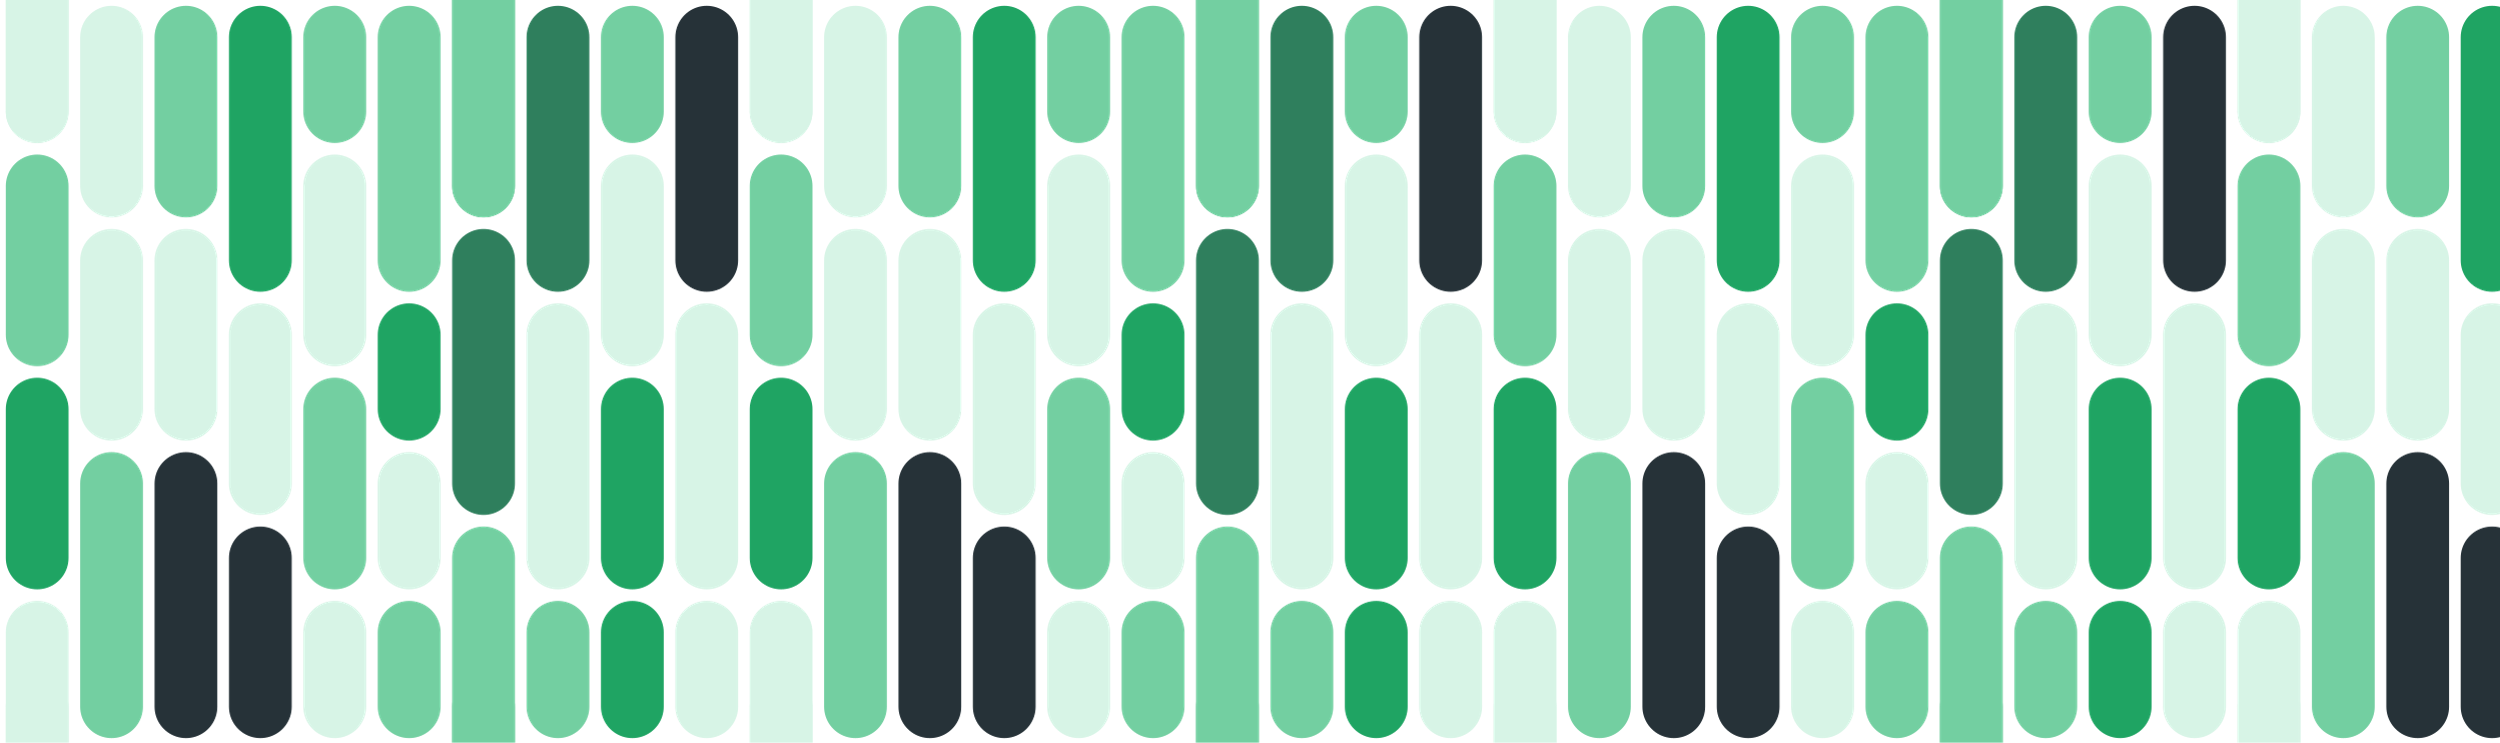
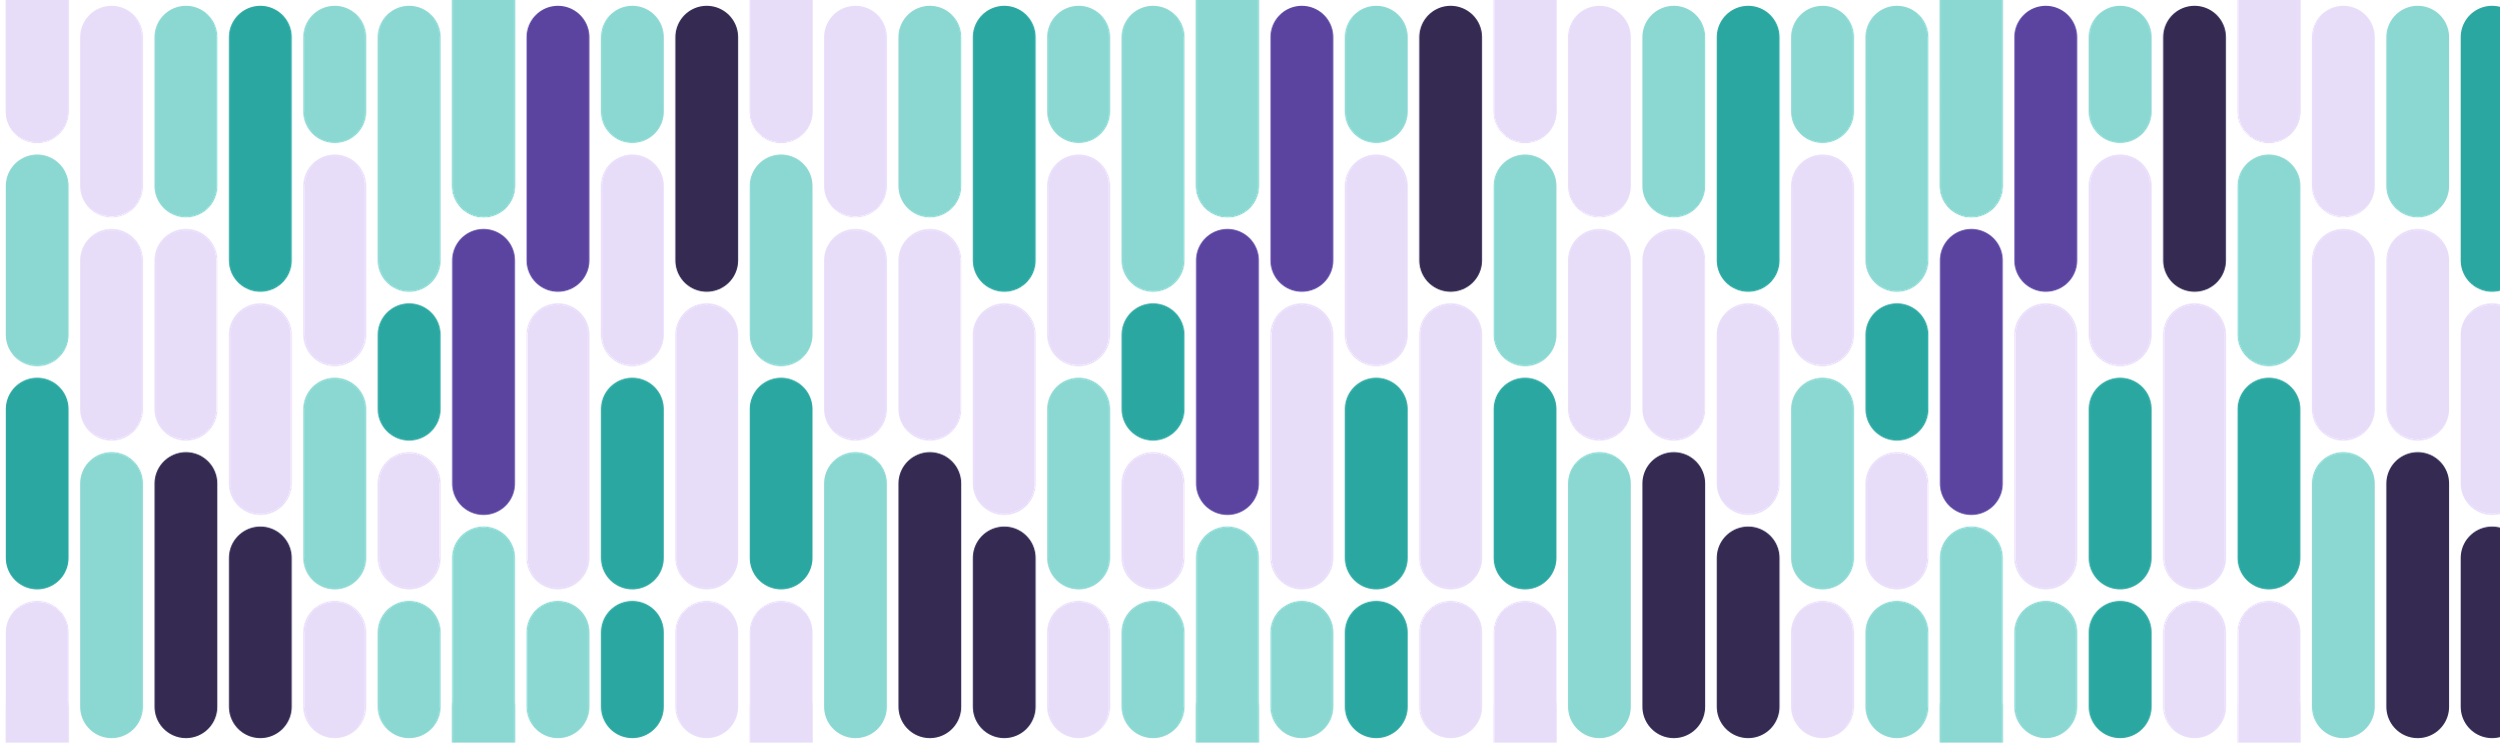
<svg xmlns="http://www.w3.org/2000/svg" style="margin:auto;background:rgba(NaN, NaN, NaN, 0);display:block;z-index:1;position:relative" width="1084" height="322" preserveAspectRatio="xMidYMid" viewBox="0 0 1084 322">
  <defs>
    <pattern id="pid-0.32277503320149736" x="0" y="0" width="322.56" height="322.56" patternUnits="userSpaceOnUse">
      <g transform="scale(1.26)">
        <g>
-           <line x1="12.8" y1="-268.8" x2="12.8" y2="-217.6" stroke="#d7f4e6" stroke-width="21.6" stroke-linecap="round" />
-           <line x1="12.8" y1="-12.8" x2="12.8" y2="38.4" stroke="#d7f4e6" stroke-width="21.6" stroke-linecap="round" />
-           <line x1="12.8" y1="243.2" x2="12.8" y2="294.4" stroke="#d7f4e6" stroke-width="21.6" stroke-linecap="round" />
-           <line x1="12.8" y1="-192" x2="12.8" y2="-140.8" stroke="#73cfa1" stroke-width="21.6" stroke-linecap="round" />
-           <line x1="12.8" y1="64" x2="12.8" y2="115.2" stroke="#73cfa1" stroke-width="21.6" stroke-linecap="round" />
-           <line x1="12.8" y1="320" x2="12.8" y2="371.2" stroke="#73cfa1" stroke-width="21.6" stroke-linecap="round" />
-           <line x1="12.8" y1="-115.2" x2="12.8" y2="-64" stroke="#1fa463" stroke-width="21.6" stroke-linecap="round" />
-           <line x1="12.8" y1="140.8" x2="12.8" y2="192" stroke="#1fa463" stroke-width="21.6" stroke-linecap="round" />
-           <line x1="12.8" y1="396.8" x2="12.8" y2="448" stroke="#1fa463" stroke-width="21.6" stroke-linecap="round" />
-           <line x1="12.8" y1="-38.4" x2="12.8" y2="38.4" stroke="#d7f4e6" stroke-width="21.6" stroke-linecap="round" />
-           <line x1="12.8" y1="217.6" x2="12.8" y2="294.4" stroke="#d7f4e6" stroke-width="21.6" stroke-linecap="round" />
-           <line x1="12.8" y1="473.6" x2="12.8" y2="550.4" stroke="#d7f4e6" stroke-width="21.6" stroke-linecap="round" />
+           <line x1="12.8" y1="-268.8" x2="12.8" y2="-217.6" stroke="#E8DDF9" stroke-width="21.6" stroke-linecap="round" />
+           <line x1="12.8" y1="-12.8" x2="12.8" y2="38.4" stroke="#E8DDF9" stroke-width="21.6" stroke-linecap="round" />
+           <line x1="12.8" y1="243.2" x2="12.8" y2="294.4" stroke="#E8DDF9" stroke-width="21.6" stroke-linecap="round" />
+           <line x1="12.8" y1="-192" x2="12.8" y2="-140.8" stroke="#8BD7D2" stroke-width="21.6" stroke-linecap="round" />
+           <line x1="12.8" y1="64" x2="12.8" y2="115.2" stroke="#8BD7D2" stroke-width="21.6" stroke-linecap="round" />
+           <line x1="12.8" y1="320" x2="12.8" y2="371.2" stroke="#8BD7D2" stroke-width="21.6" stroke-linecap="round" />
+           <line x1="12.8" y1="-115.2" x2="12.8" y2="-64" stroke="#2BA7A1" stroke-width="21.6" stroke-linecap="round" />
+           <line x1="12.8" y1="140.8" x2="12.8" y2="192" stroke="#2BA7A1" stroke-width="21.6" stroke-linecap="round" />
+           <line x1="12.8" y1="396.8" x2="12.8" y2="448" stroke="#2BA7A1" stroke-width="21.6" stroke-linecap="round" />
+           <line x1="12.8" y1="-38.4" x2="12.8" y2="38.4" stroke="#E8DDF9" stroke-width="21.6" stroke-linecap="round" />
+           <line x1="12.8" y1="217.6" x2="12.8" y2="294.4" stroke="#E8DDF9" stroke-width="21.6" stroke-linecap="round" />
+           <line x1="12.8" y1="473.6" x2="12.8" y2="550.4" stroke="#E8DDF9" stroke-width="21.6" stroke-linecap="round" />
          <animateTransform attributeName="transform" type="translate" repeatCount="indefinite" dur="50s" keyTimes="0;1" values="0 0;0 256" />
        </g>
        <g>
-           <line x1="38.4" y1="-243.2" x2="38.4" y2="-192" stroke="#d7f4e6" stroke-width="21.6" stroke-linecap="round" />
-           <line x1="38.4" y1="12.8" x2="38.4" y2="64" stroke="#d7f4e6" stroke-width="21.6" stroke-linecap="round" />
-           <line x1="38.4" y1="268.8" x2="38.4" y2="320" stroke="#d7f4e6" stroke-width="21.6" stroke-linecap="round" />
-           <line x1="38.4" y1="-166.4" x2="38.4" y2="-115.2" stroke="#d7f4e6" stroke-width="21.6" stroke-linecap="round" />
-           <line x1="38.4" y1="89.6" x2="38.4" y2="140.8" stroke="#d7f4e6" stroke-width="21.6" stroke-linecap="round" />
-           <line x1="38.4" y1="345.6" x2="38.4" y2="396.8" stroke="#d7f4e6" stroke-width="21.6" stroke-linecap="round" />
-           <line x1="38.4" y1="-89.6" x2="38.4" y2="-12.8" stroke="#73cfa1" stroke-width="21.6" stroke-linecap="round" />
-           <line x1="38.4" y1="166.4" x2="38.4" y2="243.2" stroke="#73cfa1" stroke-width="21.6" stroke-linecap="round" />
-           <line x1="38.4" y1="422.4" x2="38.4" y2="499.2" stroke="#73cfa1" stroke-width="21.6" stroke-linecap="round" />
+           <line x1="38.4" y1="-243.2" x2="38.4" y2="-192" stroke="#E8DDF9" stroke-width="21.6" stroke-linecap="round" />
+           <line x1="38.4" y1="12.8" x2="38.4" y2="64" stroke="#E8DDF9" stroke-width="21.6" stroke-linecap="round" />
+           <line x1="38.4" y1="268.8" x2="38.4" y2="320" stroke="#E8DDF9" stroke-width="21.6" stroke-linecap="round" />
+           <line x1="38.4" y1="-166.4" x2="38.4" y2="-115.2" stroke="#E8DDF9" stroke-width="21.6" stroke-linecap="round" />
+           <line x1="38.4" y1="89.6" x2="38.4" y2="140.8" stroke="#E8DDF9" stroke-width="21.6" stroke-linecap="round" />
+           <line x1="38.4" y1="345.6" x2="38.4" y2="396.8" stroke="#E8DDF9" stroke-width="21.6" stroke-linecap="round" />
+           <line x1="38.4" y1="-89.6" x2="38.4" y2="-12.8" stroke="#8BD7D2" stroke-width="21.6" stroke-linecap="round" />
+           <line x1="38.4" y1="166.4" x2="38.4" y2="243.2" stroke="#8BD7D2" stroke-width="21.6" stroke-linecap="round" />
+           <line x1="38.4" y1="422.4" x2="38.4" y2="499.2" stroke="#8BD7D2" stroke-width="21.6" stroke-linecap="round" />
          <animateTransform attributeName="transform" type="translate" repeatCount="indefinite" dur="16.667s" keyTimes="0;1" values="0 0;0 -256" />
        </g>
        <g>
-           <line x1="64" y1="-243.2" x2="64" y2="-192" stroke="#73cfa1" stroke-width="21.6" stroke-linecap="round" />
-           <line x1="64" y1="12.8" x2="64" y2="64" stroke="#73cfa1" stroke-width="21.6" stroke-linecap="round" />
-           <line x1="64" y1="268.8" x2="64" y2="320" stroke="#73cfa1" stroke-width="21.6" stroke-linecap="round" />
-           <line x1="64" y1="-166.4" x2="64" y2="-115.2" stroke="#d7f4e6" stroke-width="21.6" stroke-linecap="round" />
-           <line x1="64" y1="89.6" x2="64" y2="140.8" stroke="#d7f4e6" stroke-width="21.6" stroke-linecap="round" />
-           <line x1="64" y1="345.6" x2="64" y2="396.8" stroke="#d7f4e6" stroke-width="21.6" stroke-linecap="round" />
-           <line x1="64" y1="-89.6" x2="64" y2="-12.8" stroke="#263238" stroke-width="21.6" stroke-linecap="round" />
-           <line x1="64" y1="166.4" x2="64" y2="243.2" stroke="#263238" stroke-width="21.6" stroke-linecap="round" />
-           <line x1="64" y1="422.4" x2="64" y2="499.2" stroke="#263238" stroke-width="21.6" stroke-linecap="round" />
+           <line x1="64" y1="-243.2" x2="64" y2="-192" stroke="#8BD7D2" stroke-width="21.6" stroke-linecap="round" />
+           <line x1="64" y1="12.8" x2="64" y2="64" stroke="#8BD7D2" stroke-width="21.6" stroke-linecap="round" />
+           <line x1="64" y1="268.8" x2="64" y2="320" stroke="#8BD7D2" stroke-width="21.6" stroke-linecap="round" />
+           <line x1="64" y1="-166.4" x2="64" y2="-115.2" stroke="#E8DDF9" stroke-width="21.6" stroke-linecap="round" />
+           <line x1="64" y1="89.6" x2="64" y2="140.8" stroke="#E8DDF9" stroke-width="21.6" stroke-linecap="round" />
+           <line x1="64" y1="345.6" x2="64" y2="396.8" stroke="#E8DDF9" stroke-width="21.6" stroke-linecap="round" />
+           <line x1="64" y1="-89.6" x2="64" y2="-12.8" stroke="#342A52" stroke-width="21.6" stroke-linecap="round" />
+           <line x1="64" y1="166.4" x2="64" y2="243.2" stroke="#342A52" stroke-width="21.6" stroke-linecap="round" />
+           <line x1="64" y1="422.4" x2="64" y2="499.2" stroke="#342A52" stroke-width="21.6" stroke-linecap="round" />
          <animateTransform attributeName="transform" type="translate" repeatCount="indefinite" dur="25s" keyTimes="0;1" values="0 0;0 -256" />
        </g>
        <g>
-           <line x1="89.6" y1="-243.2" x2="89.6" y2="-166.4" stroke="#1fa463" stroke-width="21.6" stroke-linecap="round" />
-           <line x1="89.6" y1="12.8" x2="89.6" y2="89.6" stroke="#1fa463" stroke-width="21.6" stroke-linecap="round" />
-           <line x1="89.6" y1="268.8" x2="89.6" y2="345.6" stroke="#1fa463" stroke-width="21.6" stroke-linecap="round" />
-           <line x1="89.6" y1="-140.8" x2="89.6" y2="-89.6" stroke="#d7f4e6" stroke-width="21.6" stroke-linecap="round" />
-           <line x1="89.6" y1="115.2" x2="89.6" y2="166.4" stroke="#d7f4e6" stroke-width="21.6" stroke-linecap="round" />
-           <line x1="89.6" y1="371.2" x2="89.6" y2="422.4" stroke="#d7f4e6" stroke-width="21.6" stroke-linecap="round" />
-           <line x1="89.6" y1="-64" x2="89.6" y2="-12.8" stroke="#263238" stroke-width="21.6" stroke-linecap="round" />
-           <line x1="89.6" y1="192" x2="89.6" y2="243.2" stroke="#263238" stroke-width="21.6" stroke-linecap="round" />
-           <line x1="89.6" y1="448" x2="89.6" y2="499.2" stroke="#263238" stroke-width="21.6" stroke-linecap="round" />
+           <line x1="89.6" y1="-243.2" x2="89.6" y2="-166.4" stroke="#2BA7A1" stroke-width="21.6" stroke-linecap="round" />
+           <line x1="89.6" y1="12.8" x2="89.6" y2="89.6" stroke="#2BA7A1" stroke-width="21.6" stroke-linecap="round" />
+           <line x1="89.6" y1="268.8" x2="89.6" y2="345.6" stroke="#2BA7A1" stroke-width="21.6" stroke-linecap="round" />
+           <line x1="89.6" y1="-140.8" x2="89.6" y2="-89.6" stroke="#E8DDF9" stroke-width="21.6" stroke-linecap="round" />
+           <line x1="89.6" y1="115.2" x2="89.6" y2="166.4" stroke="#E8DDF9" stroke-width="21.6" stroke-linecap="round" />
+           <line x1="89.6" y1="371.2" x2="89.6" y2="422.4" stroke="#E8DDF9" stroke-width="21.6" stroke-linecap="round" />
+           <line x1="89.6" y1="-64" x2="89.6" y2="-12.8" stroke="#342A52" stroke-width="21.6" stroke-linecap="round" />
+           <line x1="89.6" y1="192" x2="89.6" y2="243.2" stroke="#342A52" stroke-width="21.6" stroke-linecap="round" />
+           <line x1="89.6" y1="448" x2="89.6" y2="499.2" stroke="#342A52" stroke-width="21.6" stroke-linecap="round" />
          <animateTransform attributeName="transform" type="translate" repeatCount="indefinite" dur="16.667s" keyTimes="0;1" values="0 0;0 -256" />
        </g>
        <g>
-           <line x1="115.2" y1="-243.2" x2="115.2" y2="-217.6" stroke="#73cfa1" stroke-width="21.6" stroke-linecap="round" />
-           <line x1="115.2" y1="12.8" x2="115.2" y2="38.4" stroke="#73cfa1" stroke-width="21.6" stroke-linecap="round" />
-           <line x1="115.2" y1="268.8" x2="115.2" y2="294.4" stroke="#73cfa1" stroke-width="21.6" stroke-linecap="round" />
-           <line x1="115.2" y1="-192" x2="115.2" y2="-140.8" stroke="#d7f4e6" stroke-width="21.6" stroke-linecap="round" />
-           <line x1="115.2" y1="64" x2="115.2" y2="115.2" stroke="#d7f4e6" stroke-width="21.6" stroke-linecap="round" />
-           <line x1="115.2" y1="320" x2="115.2" y2="371.2" stroke="#d7f4e6" stroke-width="21.6" stroke-linecap="round" />
-           <line x1="115.2" y1="-115.2" x2="115.2" y2="-64" stroke="#73cfa1" stroke-width="21.6" stroke-linecap="round" />
-           <line x1="115.2" y1="140.8" x2="115.2" y2="192" stroke="#73cfa1" stroke-width="21.6" stroke-linecap="round" />
-           <line x1="115.2" y1="396.8" x2="115.2" y2="448" stroke="#73cfa1" stroke-width="21.6" stroke-linecap="round" />
-           <line x1="115.2" y1="-38.4" x2="115.2" y2="-12.8" stroke="#d7f4e6" stroke-width="21.6" stroke-linecap="round" />
-           <line x1="115.2" y1="217.6" x2="115.2" y2="243.2" stroke="#d7f4e6" stroke-width="21.6" stroke-linecap="round" />
-           <line x1="115.2" y1="473.6" x2="115.2" y2="499.2" stroke="#d7f4e6" stroke-width="21.6" stroke-linecap="round" />
+           <line x1="115.2" y1="-243.2" x2="115.2" y2="-217.6" stroke="#8BD7D2" stroke-width="21.6" stroke-linecap="round" />
+           <line x1="115.2" y1="12.8" x2="115.2" y2="38.4" stroke="#8BD7D2" stroke-width="21.6" stroke-linecap="round" />
+           <line x1="115.2" y1="268.8" x2="115.2" y2="294.4" stroke="#8BD7D2" stroke-width="21.6" stroke-linecap="round" />
+           <line x1="115.2" y1="-192" x2="115.2" y2="-140.8" stroke="#E8DDF9" stroke-width="21.6" stroke-linecap="round" />
+           <line x1="115.2" y1="64" x2="115.2" y2="115.2" stroke="#E8DDF9" stroke-width="21.6" stroke-linecap="round" />
+           <line x1="115.2" y1="320" x2="115.2" y2="371.2" stroke="#E8DDF9" stroke-width="21.6" stroke-linecap="round" />
+           <line x1="115.2" y1="-115.2" x2="115.2" y2="-64" stroke="#8BD7D2" stroke-width="21.6" stroke-linecap="round" />
+           <line x1="115.2" y1="140.8" x2="115.2" y2="192" stroke="#8BD7D2" stroke-width="21.6" stroke-linecap="round" />
+           <line x1="115.2" y1="396.8" x2="115.2" y2="448" stroke="#8BD7D2" stroke-width="21.6" stroke-linecap="round" />
+           <line x1="115.2" y1="-38.4" x2="115.2" y2="-12.8" stroke="#E8DDF9" stroke-width="21.6" stroke-linecap="round" />
+           <line x1="115.2" y1="217.6" x2="115.2" y2="243.2" stroke="#E8DDF9" stroke-width="21.6" stroke-linecap="round" />
+           <line x1="115.2" y1="473.6" x2="115.2" y2="499.2" stroke="#E8DDF9" stroke-width="21.6" stroke-linecap="round" />
          <animateTransform attributeName="transform" type="translate" repeatCount="indefinite" dur="25s" keyTimes="0;1" values="0 0;0 256" />
        </g>
        <g>
-           <line x1="140.8" y1="-243.2" x2="140.8" y2="-166.4" stroke="#73cfa1" stroke-width="21.6" stroke-linecap="round" />
-           <line x1="140.8" y1="12.8" x2="140.8" y2="89.6" stroke="#73cfa1" stroke-width="21.6" stroke-linecap="round" />
-           <line x1="140.8" y1="268.8" x2="140.8" y2="345.6" stroke="#73cfa1" stroke-width="21.6" stroke-linecap="round" />
-           <line x1="140.8" y1="-140.8" x2="140.8" y2="-115.2" stroke="#1fa463" stroke-width="21.6" stroke-linecap="round" />
-           <line x1="140.8" y1="115.2" x2="140.8" y2="140.8" stroke="#1fa463" stroke-width="21.6" stroke-linecap="round" />
-           <line x1="140.8" y1="371.2" x2="140.8" y2="396.8" stroke="#1fa463" stroke-width="21.6" stroke-linecap="round" />
-           <line x1="140.8" y1="-89.6" x2="140.8" y2="-64" stroke="#d7f4e6" stroke-width="21.6" stroke-linecap="round" />
-           <line x1="140.8" y1="166.4" x2="140.8" y2="192" stroke="#d7f4e6" stroke-width="21.6" stroke-linecap="round" />
-           <line x1="140.8" y1="422.4" x2="140.8" y2="448" stroke="#d7f4e6" stroke-width="21.6" stroke-linecap="round" />
-           <line x1="140.8" y1="-38.4" x2="140.8" y2="-12.8" stroke="#73cfa1" stroke-width="21.6" stroke-linecap="round" />
-           <line x1="140.8" y1="217.6" x2="140.8" y2="243.2" stroke="#73cfa1" stroke-width="21.6" stroke-linecap="round" />
-           <line x1="140.8" y1="473.6" x2="140.8" y2="499.2" stroke="#73cfa1" stroke-width="21.6" stroke-linecap="round" />
+           <line x1="140.8" y1="-243.2" x2="140.8" y2="-166.4" stroke="#8BD7D2" stroke-width="21.6" stroke-linecap="round" />
+           <line x1="140.8" y1="12.8" x2="140.8" y2="89.6" stroke="#8BD7D2" stroke-width="21.6" stroke-linecap="round" />
+           <line x1="140.8" y1="268.8" x2="140.8" y2="345.6" stroke="#8BD7D2" stroke-width="21.6" stroke-linecap="round" />
+           <line x1="140.8" y1="-140.8" x2="140.8" y2="-115.2" stroke="#2BA7A1" stroke-width="21.6" stroke-linecap="round" />
+           <line x1="140.8" y1="115.2" x2="140.8" y2="140.8" stroke="#2BA7A1" stroke-width="21.6" stroke-linecap="round" />
+           <line x1="140.8" y1="371.2" x2="140.8" y2="396.8" stroke="#2BA7A1" stroke-width="21.6" stroke-linecap="round" />
+           <line x1="140.8" y1="-89.6" x2="140.8" y2="-64" stroke="#E8DDF9" stroke-width="21.6" stroke-linecap="round" />
+           <line x1="140.8" y1="166.4" x2="140.8" y2="192" stroke="#E8DDF9" stroke-width="21.6" stroke-linecap="round" />
+           <line x1="140.8" y1="422.4" x2="140.8" y2="448" stroke="#E8DDF9" stroke-width="21.6" stroke-linecap="round" />
+           <line x1="140.8" y1="-38.4" x2="140.8" y2="-12.8" stroke="#8BD7D2" stroke-width="21.6" stroke-linecap="round" />
+           <line x1="140.8" y1="217.6" x2="140.8" y2="243.2" stroke="#8BD7D2" stroke-width="21.6" stroke-linecap="round" />
+           <line x1="140.8" y1="473.6" x2="140.8" y2="499.2" stroke="#8BD7D2" stroke-width="21.6" stroke-linecap="round" />
          <animateTransform attributeName="transform" type="translate" repeatCount="indefinite" dur="50s" keyTimes="0;1" values="0 0;0 256" />
        </g>
        <g>
-           <line x1="166.4" y1="-268.8" x2="166.4" y2="-192" stroke="#73cfa1" stroke-width="21.6" stroke-linecap="round" />
-           <line x1="166.4" y1="-12.8" x2="166.4" y2="64" stroke="#73cfa1" stroke-width="21.6" stroke-linecap="round" />
-           <line x1="166.4" y1="243.2" x2="166.4" y2="320" stroke="#73cfa1" stroke-width="21.6" stroke-linecap="round" />
-           <line x1="166.4" y1="-166.4" x2="166.4" y2="-89.6" stroke="#2f7f5d" stroke-width="21.6" stroke-linecap="round" />
-           <line x1="166.4" y1="89.6" x2="166.4" y2="166.4" stroke="#2f7f5d" stroke-width="21.6" stroke-linecap="round" />
-           <line x1="166.4" y1="345.6" x2="166.4" y2="422.4" stroke="#2f7f5d" stroke-width="21.6" stroke-linecap="round" />
-           <line x1="166.4" y1="-64" x2="166.4" y2="64" stroke="#73cfa1" stroke-width="21.6" stroke-linecap="round" />
-           <line x1="166.4" y1="192" x2="166.4" y2="320" stroke="#73cfa1" stroke-width="21.6" stroke-linecap="round" />
-           <line x1="166.4" y1="448" x2="166.4" y2="576" stroke="#73cfa1" stroke-width="21.6" stroke-linecap="round" />
+           <line x1="166.4" y1="-268.8" x2="166.4" y2="-192" stroke="#8BD7D2" stroke-width="21.6" stroke-linecap="round" />
+           <line x1="166.4" y1="-12.8" x2="166.4" y2="64" stroke="#8BD7D2" stroke-width="21.6" stroke-linecap="round" />
+           <line x1="166.4" y1="243.2" x2="166.4" y2="320" stroke="#8BD7D2" stroke-width="21.6" stroke-linecap="round" />
+           <line x1="166.4" y1="-166.4" x2="166.4" y2="-89.6" stroke="#5A44A0" stroke-width="21.6" stroke-linecap="round" />
+           <line x1="166.4" y1="89.6" x2="166.4" y2="166.4" stroke="#5A44A0" stroke-width="21.6" stroke-linecap="round" />
+           <line x1="166.4" y1="345.6" x2="166.4" y2="422.4" stroke="#5A44A0" stroke-width="21.6" stroke-linecap="round" />
+           <line x1="166.4" y1="-64" x2="166.4" y2="64" stroke="#8BD7D2" stroke-width="21.6" stroke-linecap="round" />
+           <line x1="166.4" y1="192" x2="166.4" y2="320" stroke="#8BD7D2" stroke-width="21.6" stroke-linecap="round" />
+           <line x1="166.4" y1="448" x2="166.4" y2="576" stroke="#8BD7D2" stroke-width="21.6" stroke-linecap="round" />
          <animateTransform attributeName="transform" type="translate" repeatCount="indefinite" dur="50s" keyTimes="0;1" values="0 0;0 -256" />
        </g>
        <g>
-           <line x1="192" y1="-243.2" x2="192" y2="-166.4" stroke="#2f7f5d" stroke-width="21.6" stroke-linecap="round" />
-           <line x1="192" y1="12.8" x2="192" y2="89.6" stroke="#2f7f5d" stroke-width="21.6" stroke-linecap="round" />
-           <line x1="192" y1="268.8" x2="192" y2="345.6" stroke="#2f7f5d" stroke-width="21.6" stroke-linecap="round" />
-           <line x1="192" y1="-140.8" x2="192" y2="-64" stroke="#d7f4e6" stroke-width="21.6" stroke-linecap="round" />
-           <line x1="192" y1="115.2" x2="192" y2="192" stroke="#d7f4e6" stroke-width="21.6" stroke-linecap="round" />
-           <line x1="192" y1="371.2" x2="192" y2="448" stroke="#d7f4e6" stroke-width="21.6" stroke-linecap="round" />
-           <line x1="192" y1="-38.4" x2="192" y2="-12.8" stroke="#73cfa1" stroke-width="21.6" stroke-linecap="round" />
-           <line x1="192" y1="217.6" x2="192" y2="243.2" stroke="#73cfa1" stroke-width="21.6" stroke-linecap="round" />
-           <line x1="192" y1="473.6" x2="192" y2="499.2" stroke="#73cfa1" stroke-width="21.6" stroke-linecap="round" />
+           <line x1="192" y1="-243.2" x2="192" y2="-166.4" stroke="#5A44A0" stroke-width="21.6" stroke-linecap="round" />
+           <line x1="192" y1="12.8" x2="192" y2="89.6" stroke="#5A44A0" stroke-width="21.6" stroke-linecap="round" />
+           <line x1="192" y1="268.8" x2="192" y2="345.6" stroke="#5A44A0" stroke-width="21.6" stroke-linecap="round" />
+           <line x1="192" y1="-140.8" x2="192" y2="-64" stroke="#E8DDF9" stroke-width="21.6" stroke-linecap="round" />
+           <line x1="192" y1="115.2" x2="192" y2="192" stroke="#E8DDF9" stroke-width="21.6" stroke-linecap="round" />
+           <line x1="192" y1="371.2" x2="192" y2="448" stroke="#E8DDF9" stroke-width="21.6" stroke-linecap="round" />
+           <line x1="192" y1="-38.4" x2="192" y2="-12.8" stroke="#8BD7D2" stroke-width="21.6" stroke-linecap="round" />
+           <line x1="192" y1="217.6" x2="192" y2="243.2" stroke="#8BD7D2" stroke-width="21.6" stroke-linecap="round" />
+           <line x1="192" y1="473.6" x2="192" y2="499.2" stroke="#8BD7D2" stroke-width="21.6" stroke-linecap="round" />
          <animateTransform attributeName="transform" type="translate" repeatCount="indefinite" dur="16.667s" keyTimes="0;1" values="0 0;0 -256" />
        </g>
        <g>
-           <line x1="217.6" y1="-243.2" x2="217.6" y2="-217.6" stroke="#73cfa1" stroke-width="21.6" stroke-linecap="round" />
-           <line x1="217.6" y1="12.8" x2="217.6" y2="38.4" stroke="#73cfa1" stroke-width="21.6" stroke-linecap="round" />
-           <line x1="217.6" y1="268.8" x2="217.6" y2="294.4" stroke="#73cfa1" stroke-width="21.6" stroke-linecap="round" />
-           <line x1="217.6" y1="-192" x2="217.6" y2="-140.8" stroke="#d7f4e6" stroke-width="21.6" stroke-linecap="round" />
-           <line x1="217.6" y1="64" x2="217.6" y2="115.2" stroke="#d7f4e6" stroke-width="21.6" stroke-linecap="round" />
-           <line x1="217.6" y1="320" x2="217.6" y2="371.2" stroke="#d7f4e6" stroke-width="21.6" stroke-linecap="round" />
-           <line x1="217.6" y1="-115.2" x2="217.6" y2="-64" stroke="#1fa463" stroke-width="21.6" stroke-linecap="round" />
-           <line x1="217.6" y1="140.8" x2="217.6" y2="192" stroke="#1fa463" stroke-width="21.6" stroke-linecap="round" />
-           <line x1="217.6" y1="396.8" x2="217.6" y2="448" stroke="#1fa463" stroke-width="21.6" stroke-linecap="round" />
-           <line x1="217.6" y1="-38.4" x2="217.6" y2="-12.8" stroke="#1fa463" stroke-width="21.6" stroke-linecap="round" />
-           <line x1="217.6" y1="217.6" x2="217.6" y2="243.2" stroke="#1fa463" stroke-width="21.6" stroke-linecap="round" />
-           <line x1="217.6" y1="473.6" x2="217.6" y2="499.2" stroke="#1fa463" stroke-width="21.6" stroke-linecap="round" />
+           <line x1="217.6" y1="-243.2" x2="217.6" y2="-217.6" stroke="#8BD7D2" stroke-width="21.6" stroke-linecap="round" />
+           <line x1="217.6" y1="12.8" x2="217.6" y2="38.4" stroke="#8BD7D2" stroke-width="21.6" stroke-linecap="round" />
+           <line x1="217.6" y1="268.8" x2="217.6" y2="294.4" stroke="#8BD7D2" stroke-width="21.6" stroke-linecap="round" />
+           <line x1="217.6" y1="-192" x2="217.6" y2="-140.8" stroke="#E8DDF9" stroke-width="21.6" stroke-linecap="round" />
+           <line x1="217.6" y1="64" x2="217.6" y2="115.2" stroke="#E8DDF9" stroke-width="21.6" stroke-linecap="round" />
+           <line x1="217.6" y1="320" x2="217.6" y2="371.2" stroke="#E8DDF9" stroke-width="21.6" stroke-linecap="round" />
+           <line x1="217.6" y1="-115.2" x2="217.6" y2="-64" stroke="#2BA7A1" stroke-width="21.6" stroke-linecap="round" />
+           <line x1="217.6" y1="140.8" x2="217.6" y2="192" stroke="#2BA7A1" stroke-width="21.6" stroke-linecap="round" />
+           <line x1="217.6" y1="396.8" x2="217.6" y2="448" stroke="#2BA7A1" stroke-width="21.6" stroke-linecap="round" />
+           <line x1="217.6" y1="-38.4" x2="217.6" y2="-12.8" stroke="#2BA7A1" stroke-width="21.6" stroke-linecap="round" />
+           <line x1="217.6" y1="217.6" x2="217.6" y2="243.2" stroke="#2BA7A1" stroke-width="21.6" stroke-linecap="round" />
+           <line x1="217.6" y1="473.6" x2="217.6" y2="499.2" stroke="#2BA7A1" stroke-width="21.6" stroke-linecap="round" />
          <animateTransform attributeName="transform" type="translate" repeatCount="indefinite" dur="50s" keyTimes="0;1" values="0 0;0 256" />
        </g>
        <g>
-           <line x1="243.2" y1="-243.2" x2="243.2" y2="-166.4" stroke="#263238" stroke-width="21.6" stroke-linecap="round" />
-           <line x1="243.2" y1="12.8" x2="243.2" y2="89.6" stroke="#263238" stroke-width="21.6" stroke-linecap="round" />
-           <line x1="243.2" y1="268.8" x2="243.2" y2="345.6" stroke="#263238" stroke-width="21.6" stroke-linecap="round" />
-           <line x1="243.2" y1="-140.8" x2="243.2" y2="-64" stroke="#d7f4e6" stroke-width="21.6" stroke-linecap="round" />
-           <line x1="243.2" y1="115.2" x2="243.2" y2="192" stroke="#d7f4e6" stroke-width="21.6" stroke-linecap="round" />
-           <line x1="243.2" y1="371.2" x2="243.2" y2="448" stroke="#d7f4e6" stroke-width="21.6" stroke-linecap="round" />
-           <line x1="243.2" y1="-38.4" x2="243.2" y2="-12.8" stroke="#d7f4e6" stroke-width="21.6" stroke-linecap="round" />
-           <line x1="243.2" y1="217.6" x2="243.2" y2="243.2" stroke="#d7f4e6" stroke-width="21.6" stroke-linecap="round" />
-           <line x1="243.2" y1="473.6" x2="243.2" y2="499.2" stroke="#d7f4e6" stroke-width="21.6" stroke-linecap="round" />
+           <line x1="243.2" y1="-243.2" x2="243.2" y2="-166.4" stroke="#342A52" stroke-width="21.6" stroke-linecap="round" />
+           <line x1="243.2" y1="12.8" x2="243.2" y2="89.6" stroke="#342A52" stroke-width="21.6" stroke-linecap="round" />
+           <line x1="243.2" y1="268.8" x2="243.2" y2="345.6" stroke="#342A52" stroke-width="21.6" stroke-linecap="round" />
+           <line x1="243.2" y1="-140.8" x2="243.2" y2="-64" stroke="#E8DDF9" stroke-width="21.6" stroke-linecap="round" />
+           <line x1="243.2" y1="115.2" x2="243.2" y2="192" stroke="#E8DDF9" stroke-width="21.6" stroke-linecap="round" />
+           <line x1="243.2" y1="371.2" x2="243.2" y2="448" stroke="#E8DDF9" stroke-width="21.6" stroke-linecap="round" />
+           <line x1="243.2" y1="-38.4" x2="243.2" y2="-12.8" stroke="#E8DDF9" stroke-width="21.6" stroke-linecap="round" />
+           <line x1="243.2" y1="217.6" x2="243.2" y2="243.2" stroke="#E8DDF9" stroke-width="21.6" stroke-linecap="round" />
+           <line x1="243.2" y1="473.6" x2="243.2" y2="499.2" stroke="#E8DDF9" stroke-width="21.6" stroke-linecap="round" />
          <animateTransform attributeName="transform" type="translate" repeatCount="indefinite" dur="25s" keyTimes="0;1" values="0 0;0 -256" />
        </g>
      </g>
    </pattern>
  </defs>
  <rect x="0" y="0" width="1084" height="322" fill="url(#pid-0.32277503320149736)" />
</svg>
